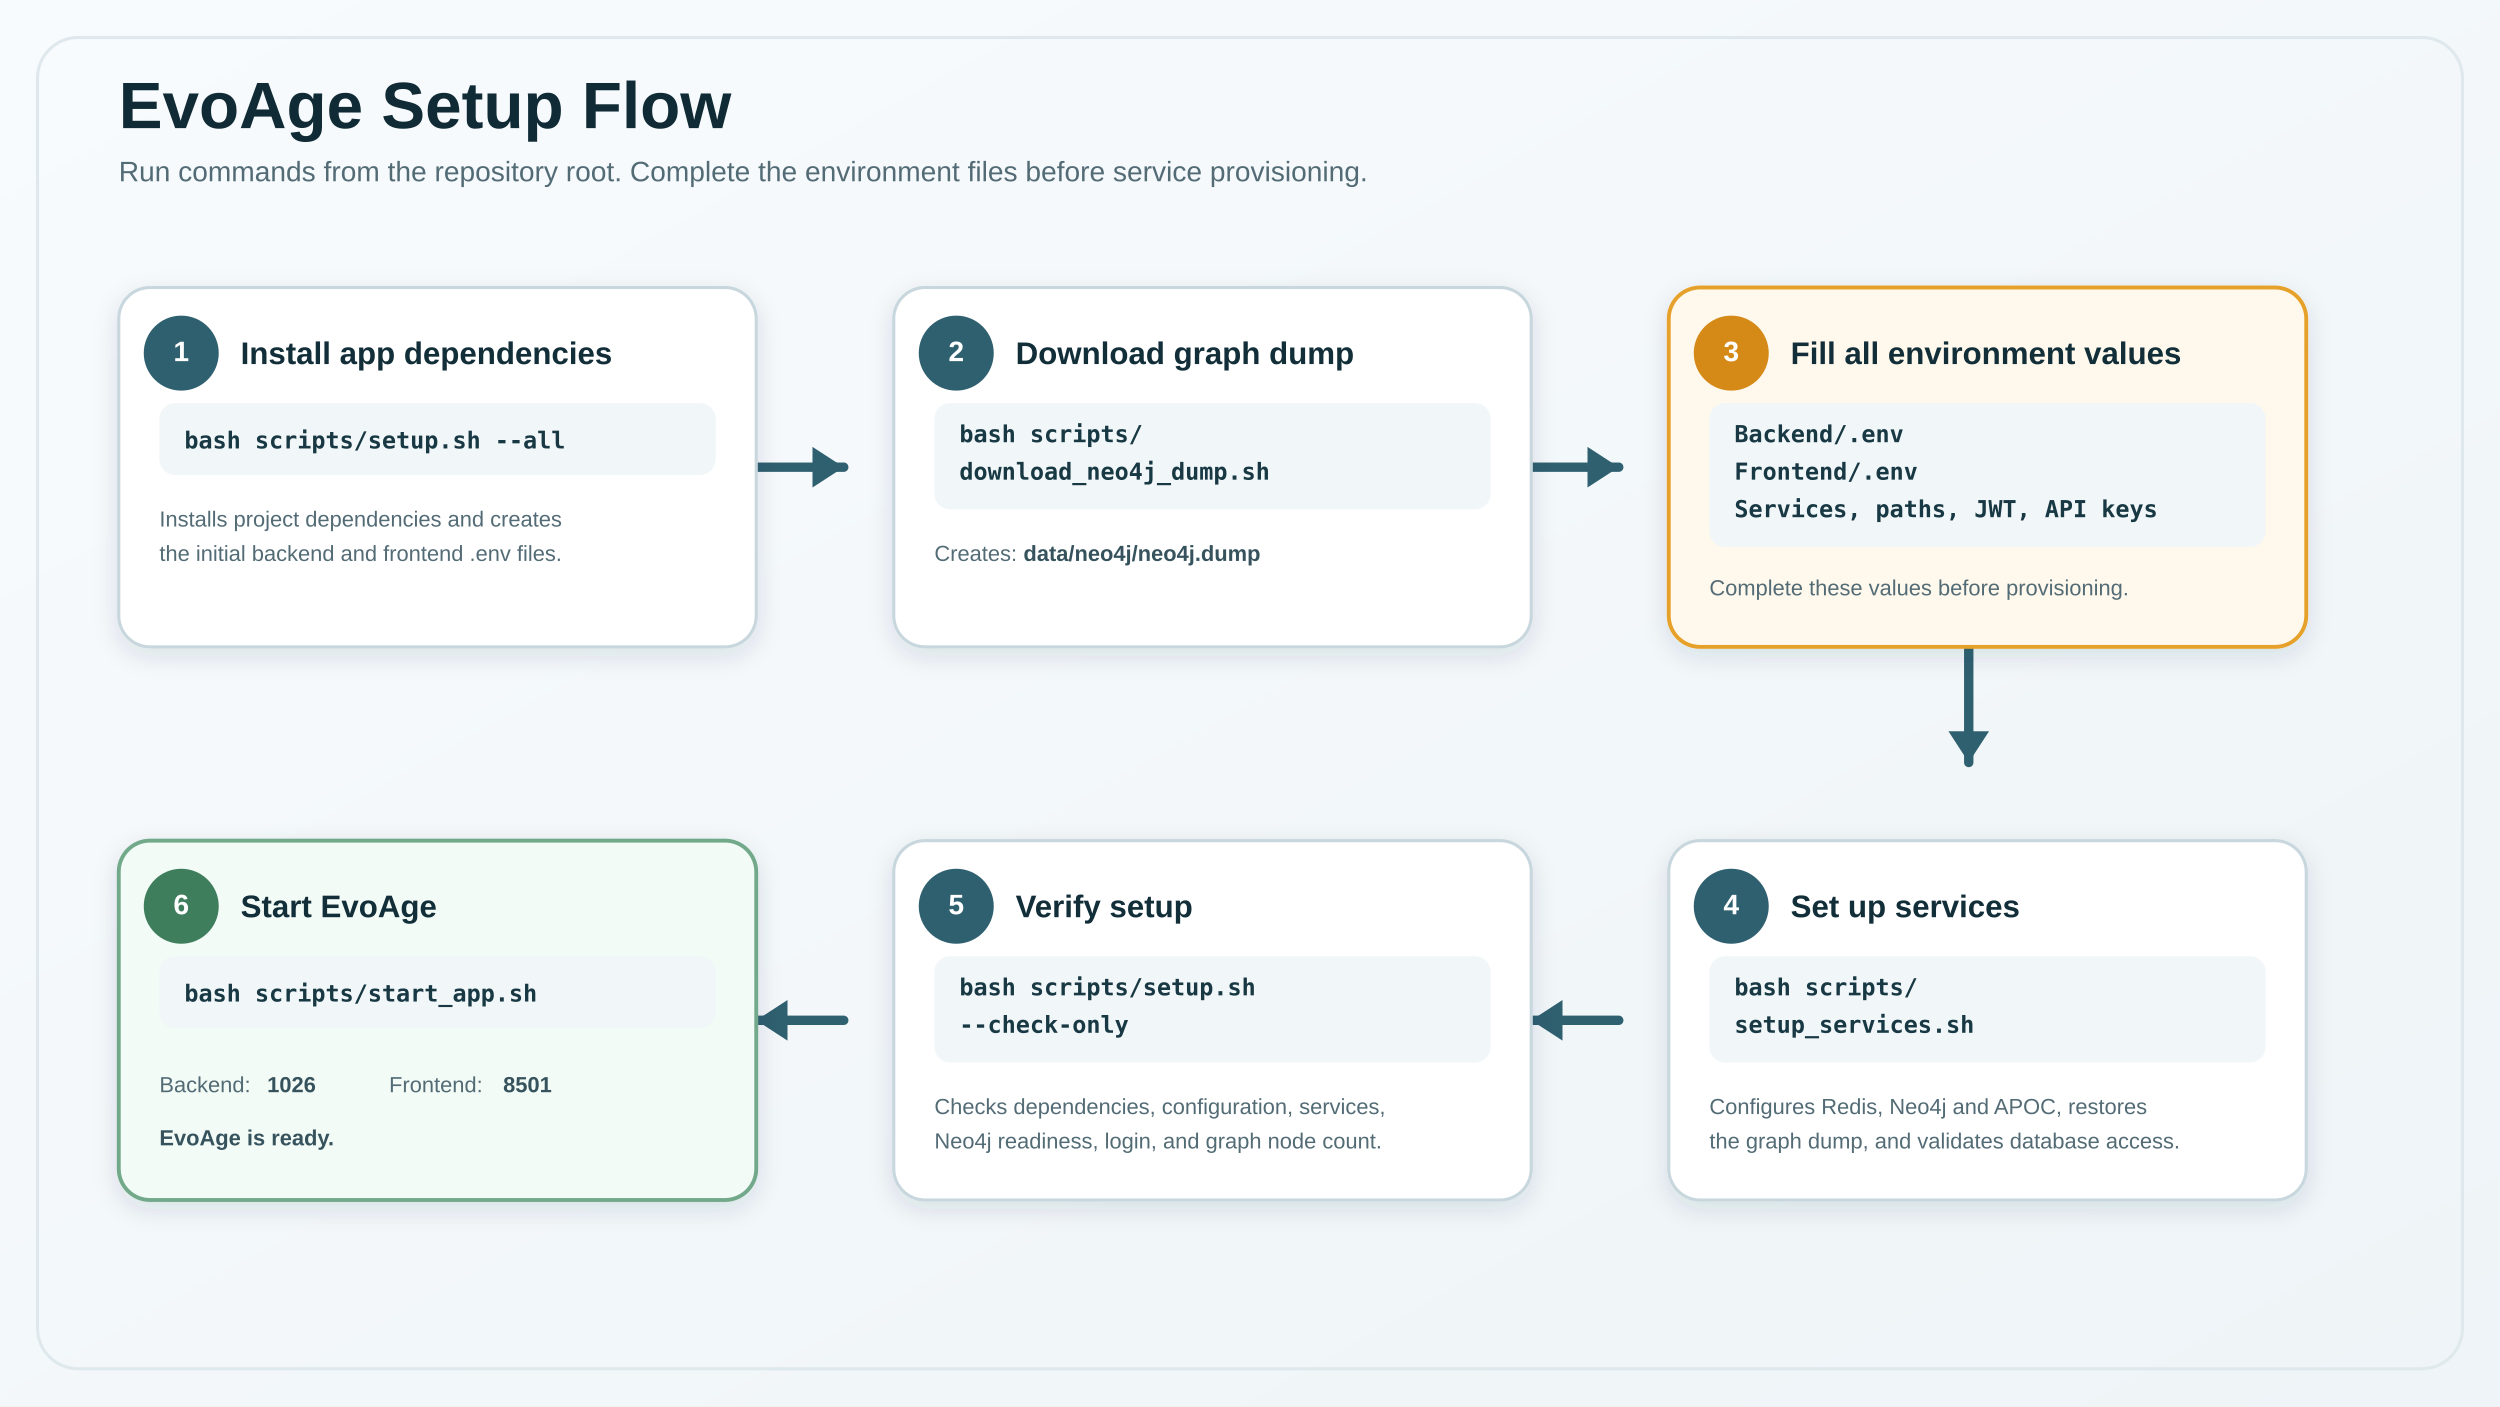
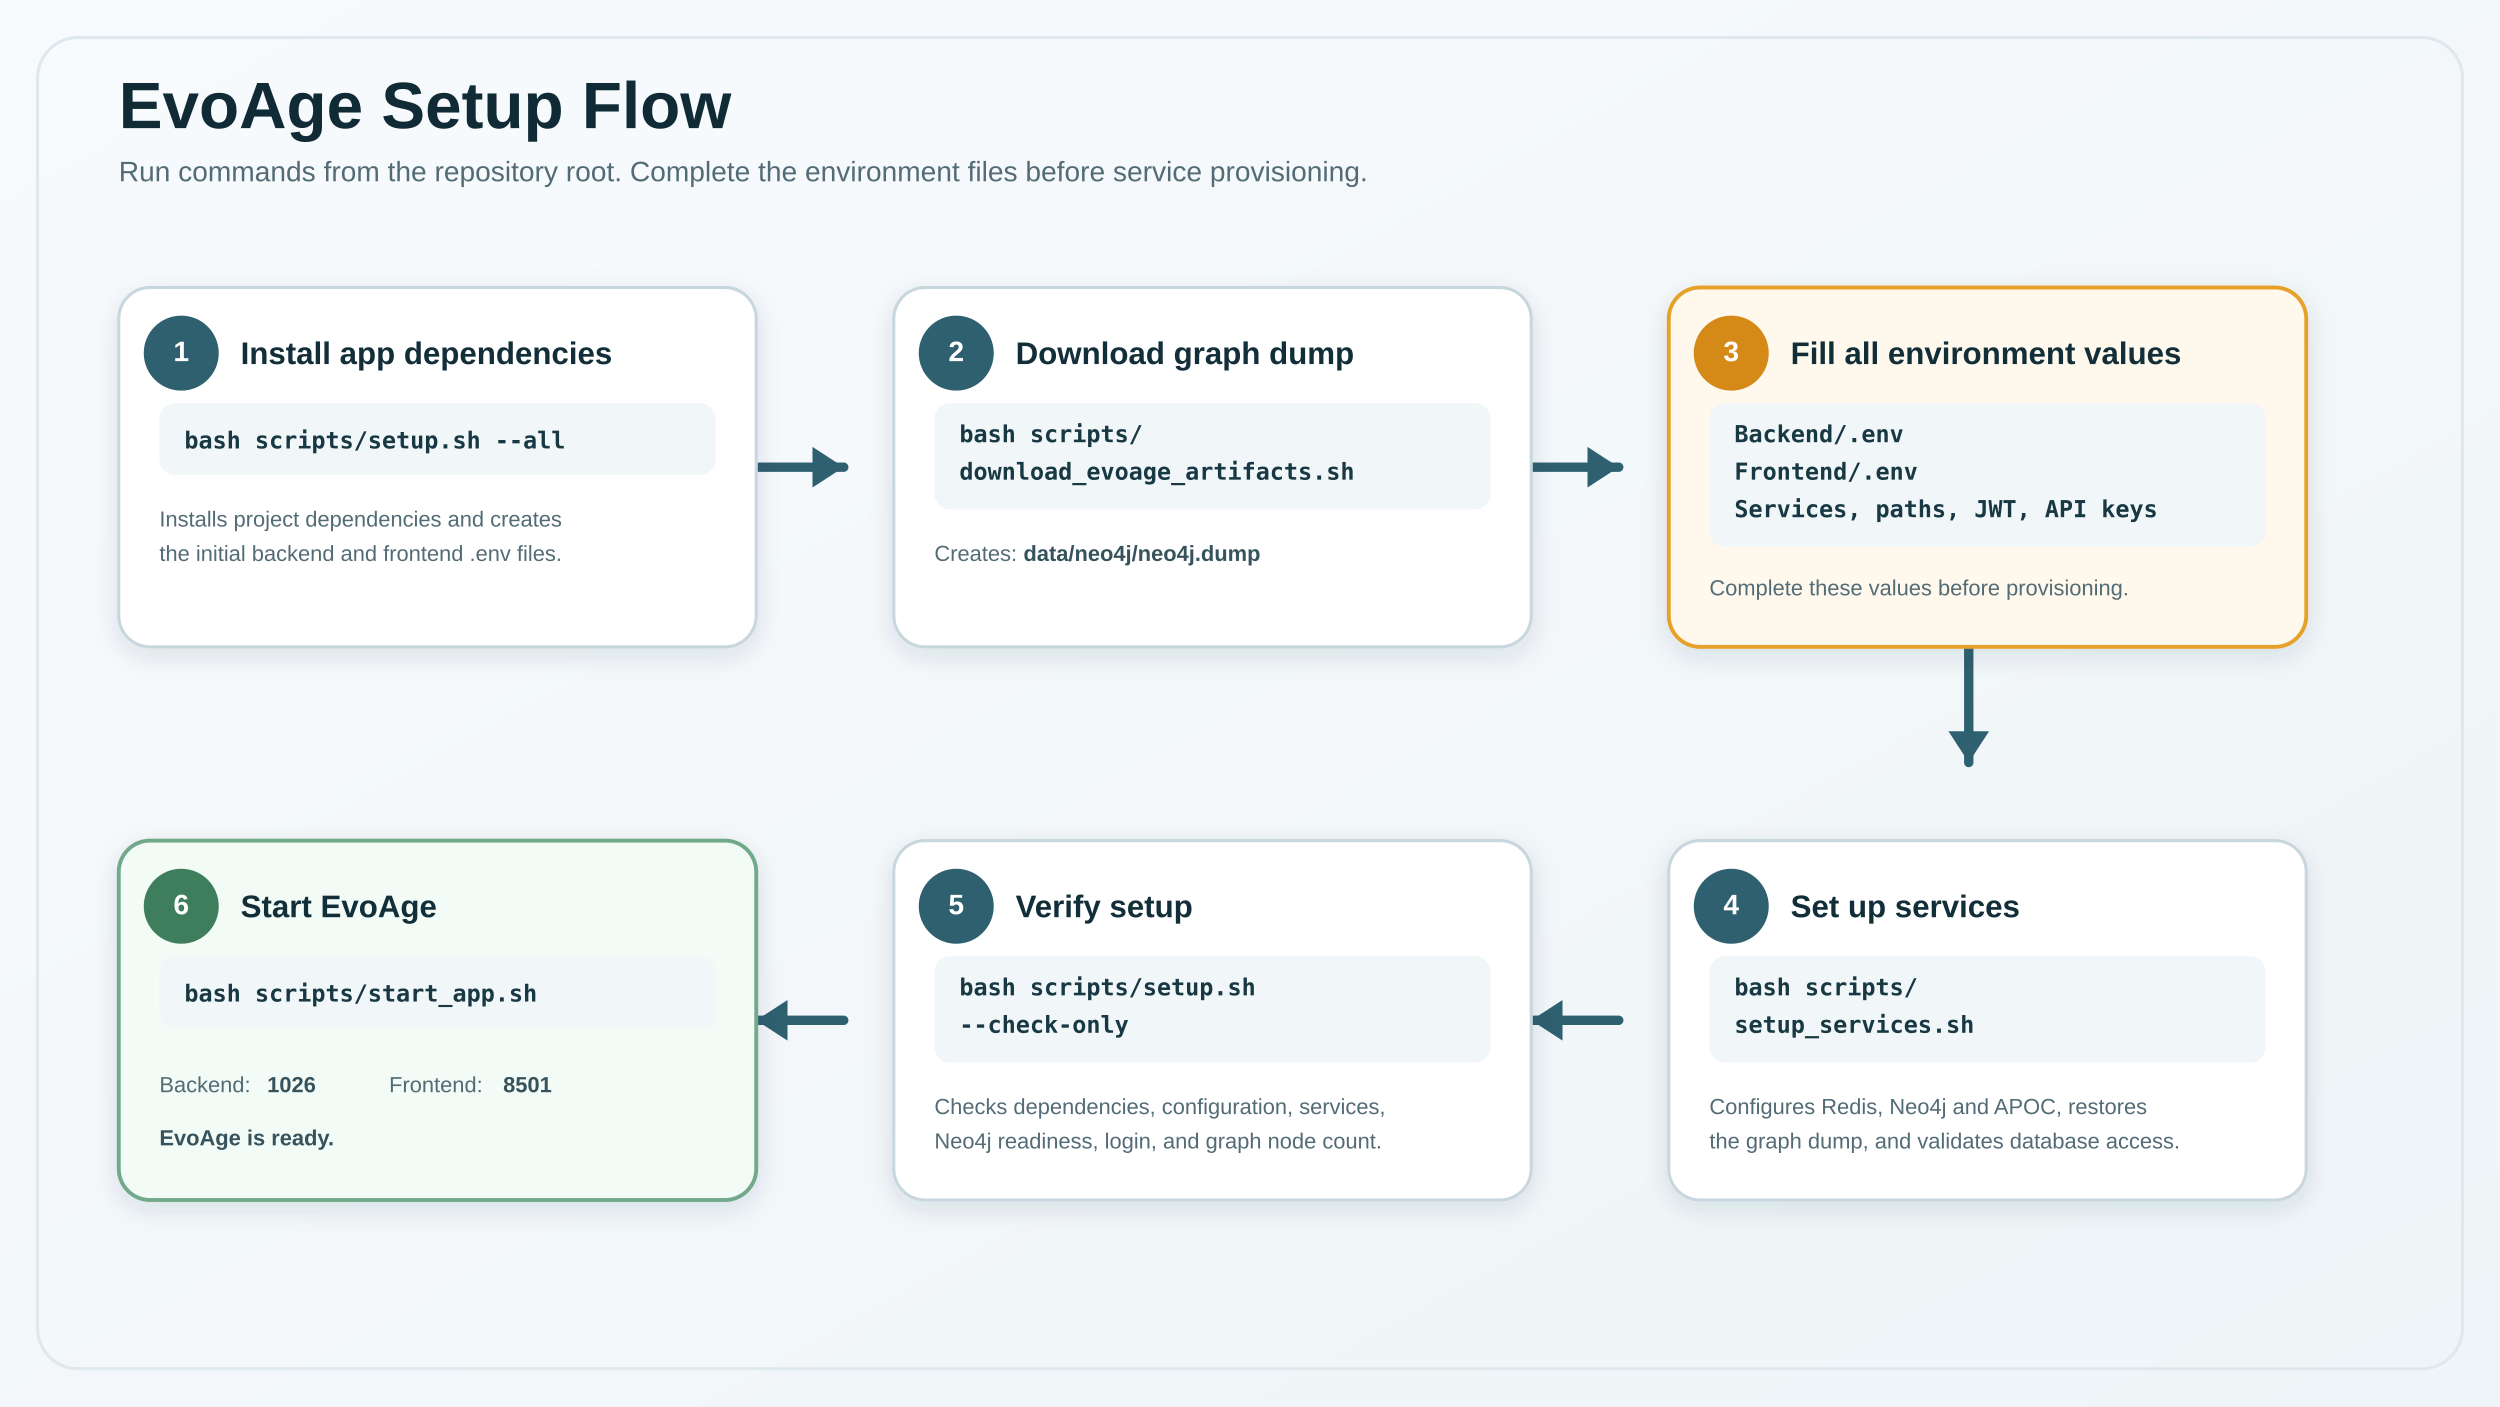
<svg xmlns="http://www.w3.org/2000/svg" width="1600" height="900" viewBox="0 0 1600 900">
  <defs>
    <linearGradient id="background" x1="0" y1="0" x2="1" y2="1">
      <stop offset="0%" stop-color="#f8fbfd" />
      <stop offset="100%" stop-color="#eef4f7" />
    </linearGradient>
    <filter id="shadow" x="-20%" y="-20%" width="140%" height="150%">
      <feDropShadow dx="0" dy="5" stdDeviation="8" flood-color="#173843" flood-opacity="0.12" />
    </filter>
    <style>
      .page-title { font: 700 42px Arial, sans-serif; fill: #102b35; }
      .subtitle { font: 400 18px Arial, sans-serif; fill: #526b75; }
      .direction-label { font: 700 13px Arial, sans-serif; fill: #56717a; letter-spacing: 1.5px; }

      .card { fill: #ffffff; stroke: #c8d7dd; stroke-width: 2; }
      .card-env { fill: #fff9ed; stroke: #e6a12a; stroke-width: 2.5; }
      .card-start { fill: #f3fbf6; stroke: #72a98a; stroke-width: 2.5; }

      .step-circle { fill: #2f6070; }
      .step-circle-env { fill: #d58a17; }
      .step-circle-start { fill: #3f7e5d; }
      .step-number { font: 700 18px Arial, sans-serif; fill: #ffffff; text-anchor: middle; dominant-baseline: middle; }

      .card-title { font: 700 20px Arial, sans-serif; fill: #122e38; }
      .command-box { fill: #f1f6f8; }
      .command { font: 700 15px "DejaVu Sans Mono", monospace; fill: #183944; }
      .body { font: 400 14px Arial, sans-serif; fill: #526b75; }
      .body-strong { font: 700 14px Arial, sans-serif; fill: #36535d; }

      .connector { fill: none; stroke: #2f6070; stroke-width: 6; stroke-linecap: round; stroke-linejoin: round; }
      .arrow-head { fill: #2f6070; }
      .flow-pill { fill: #e8f1f4; stroke: #cadbe1; stroke-width: 1.5; }
      .flow-pill-text { font: 700 12px Arial, sans-serif; fill: #45636d; letter-spacing: 1px; text-anchor: middle; }
    </style>
  </defs>
  <rect width="1600" height="900" fill="url(#background)" />
  <rect x="24" y="24" width="1552" height="852" rx="26" fill="none" stroke="#dfe9ed" stroke-width="2" />
  <text x="76" y="82" class="page-title">EvoAge Setup Flow</text>
  <text x="76" y="116" class="subtitle">Run commands from the repository root. Complete the environment files before service provisioning.</text>
  <line x1="484" y1="299" x2="540" y2="299" class="connector" />
  <polygon points="540,299 520,286 520,312" class="arrow-head" />
  <line x1="980" y1="299" x2="1036" y2="299" class="connector" />
  <polygon points="1036,299 1016,286 1016,312" class="arrow-head" />
  <path d="M1260 414 L1260 488" class="connector" />
  <polygon points="1260,488 1247,468 1273,468" class="arrow-head" />
  <line x1="1036" y1="653" x2="980" y2="653" class="connector" />
  <polygon points="980,653 1000,640 1000,666" class="arrow-head" />
  <line x1="540" y1="653" x2="484" y2="653" class="connector" />
  <polygon points="484,653 504,640 504,666" class="arrow-head" />
  <g filter="url(#shadow)">
    <rect x="76" y="184" width="408" height="230" rx="20" class="card" />
  </g>
  <circle cx="116" cy="226" r="24" class="step-circle" />
  <text x="116" y="226" class="step-number">1</text>
  <text x="154" y="233" class="card-title">Install app dependencies</text>
  <rect x="102" y="258" width="356" height="46" rx="10" class="command-box" />
  <text x="118" y="287" class="command">bash scripts/setup.sh --all</text>
  <text x="102" y="337" class="body">Installs project dependencies and creates</text>
  <text x="102" y="359" class="body">the initial backend and frontend .env files.</text>
  <g filter="url(#shadow)">
    <rect x="572" y="184" width="408" height="230" rx="20" class="card" />
  </g>
  <circle cx="612" cy="226" r="24" class="step-circle" />
  <text x="612" y="226" class="step-number">2</text>
  <text x="650" y="233" class="card-title">Download graph dump</text>
  <rect x="598" y="258" width="356" height="68" rx="10" class="command-box" />
  <text x="614" y="283" class="command">bash scripts/</text>
-   <text x="614" y="307" class="command">download_neo4j_dump.sh</text>
+   <text x="614" y="307" class="command">download_evoage_artifacts.sh</text>
  <text x="598" y="359" class="body">Creates:</text>
  <text x="655" y="359" class="body-strong">data/neo4j/neo4j.dump</text>
  <g filter="url(#shadow)">
    <rect x="1068" y="184" width="408" height="230" rx="20" class="card-env" />
  </g>
  <circle cx="1108" cy="226" r="24" class="step-circle-env" />
  <text x="1108" y="226" class="step-number">3</text>
  <text x="1146" y="233" class="card-title">Fill all environment values</text>
  <rect x="1094" y="258" width="356" height="92" rx="10" class="command-box" />
  <text x="1110" y="283" class="command">Backend/.env</text>
  <text x="1110" y="307" class="command">Frontend/.env</text>
  <text x="1110" y="331" class="command">Services, paths, JWT, API keys</text>
  <text x="1094" y="381" class="body">Complete these values before provisioning.</text>
  <g filter="url(#shadow)">
    <rect x="1068" y="538" width="408" height="230" rx="20" class="card" />
  </g>
  <circle cx="1108" cy="580" r="24" class="step-circle" />
  <text x="1108" y="580" class="step-number">4</text>
  <text x="1146" y="587" class="card-title">Set up services</text>
  <rect x="1094" y="612" width="356" height="68" rx="10" class="command-box" />
  <text x="1110" y="637" class="command">bash scripts/</text>
  <text x="1110" y="661" class="command">setup_services.sh</text>
  <text x="1094" y="713" class="body">Configures Redis, Neo4j and APOC, restores</text>
  <text x="1094" y="735" class="body">the graph dump, and validates database access.</text>
  <g filter="url(#shadow)">
    <rect x="572" y="538" width="408" height="230" rx="20" class="card" />
  </g>
  <circle cx="612" cy="580" r="24" class="step-circle" />
  <text x="612" y="580" class="step-number">5</text>
  <text x="650" y="587" class="card-title">Verify setup</text>
  <rect x="598" y="612" width="356" height="68" rx="10" class="command-box" />
  <text x="614" y="637" class="command">bash scripts/setup.sh</text>
  <text x="614" y="661" class="command">--check-only</text>
  <text x="598" y="713" class="body">Checks dependencies, configuration, services,</text>
  <text x="598" y="735" class="body">Neo4j readiness, login, and graph node count.</text>
  <g filter="url(#shadow)">
    <rect x="76" y="538" width="408" height="230" rx="20" class="card-start" />
  </g>
  <circle cx="116" cy="580" r="24" class="step-circle-start" />
  <text x="116" y="580" class="step-number">6</text>
  <text x="154" y="587" class="card-title">Start EvoAge</text>
  <rect x="102" y="612" width="356" height="46" rx="10" class="command-box" />
  <text x="118" y="641" class="command">bash scripts/start_app.sh</text>
  <text x="102" y="699" class="body">Backend:</text>
  <text x="171" y="699" class="body-strong">1026</text>
  <text x="249" y="699" class="body">Frontend:</text>
  <text x="322" y="699" class="body-strong">8501</text>
  <text x="102" y="733" class="body-strong">EvoAge is ready.</text>
</svg>
